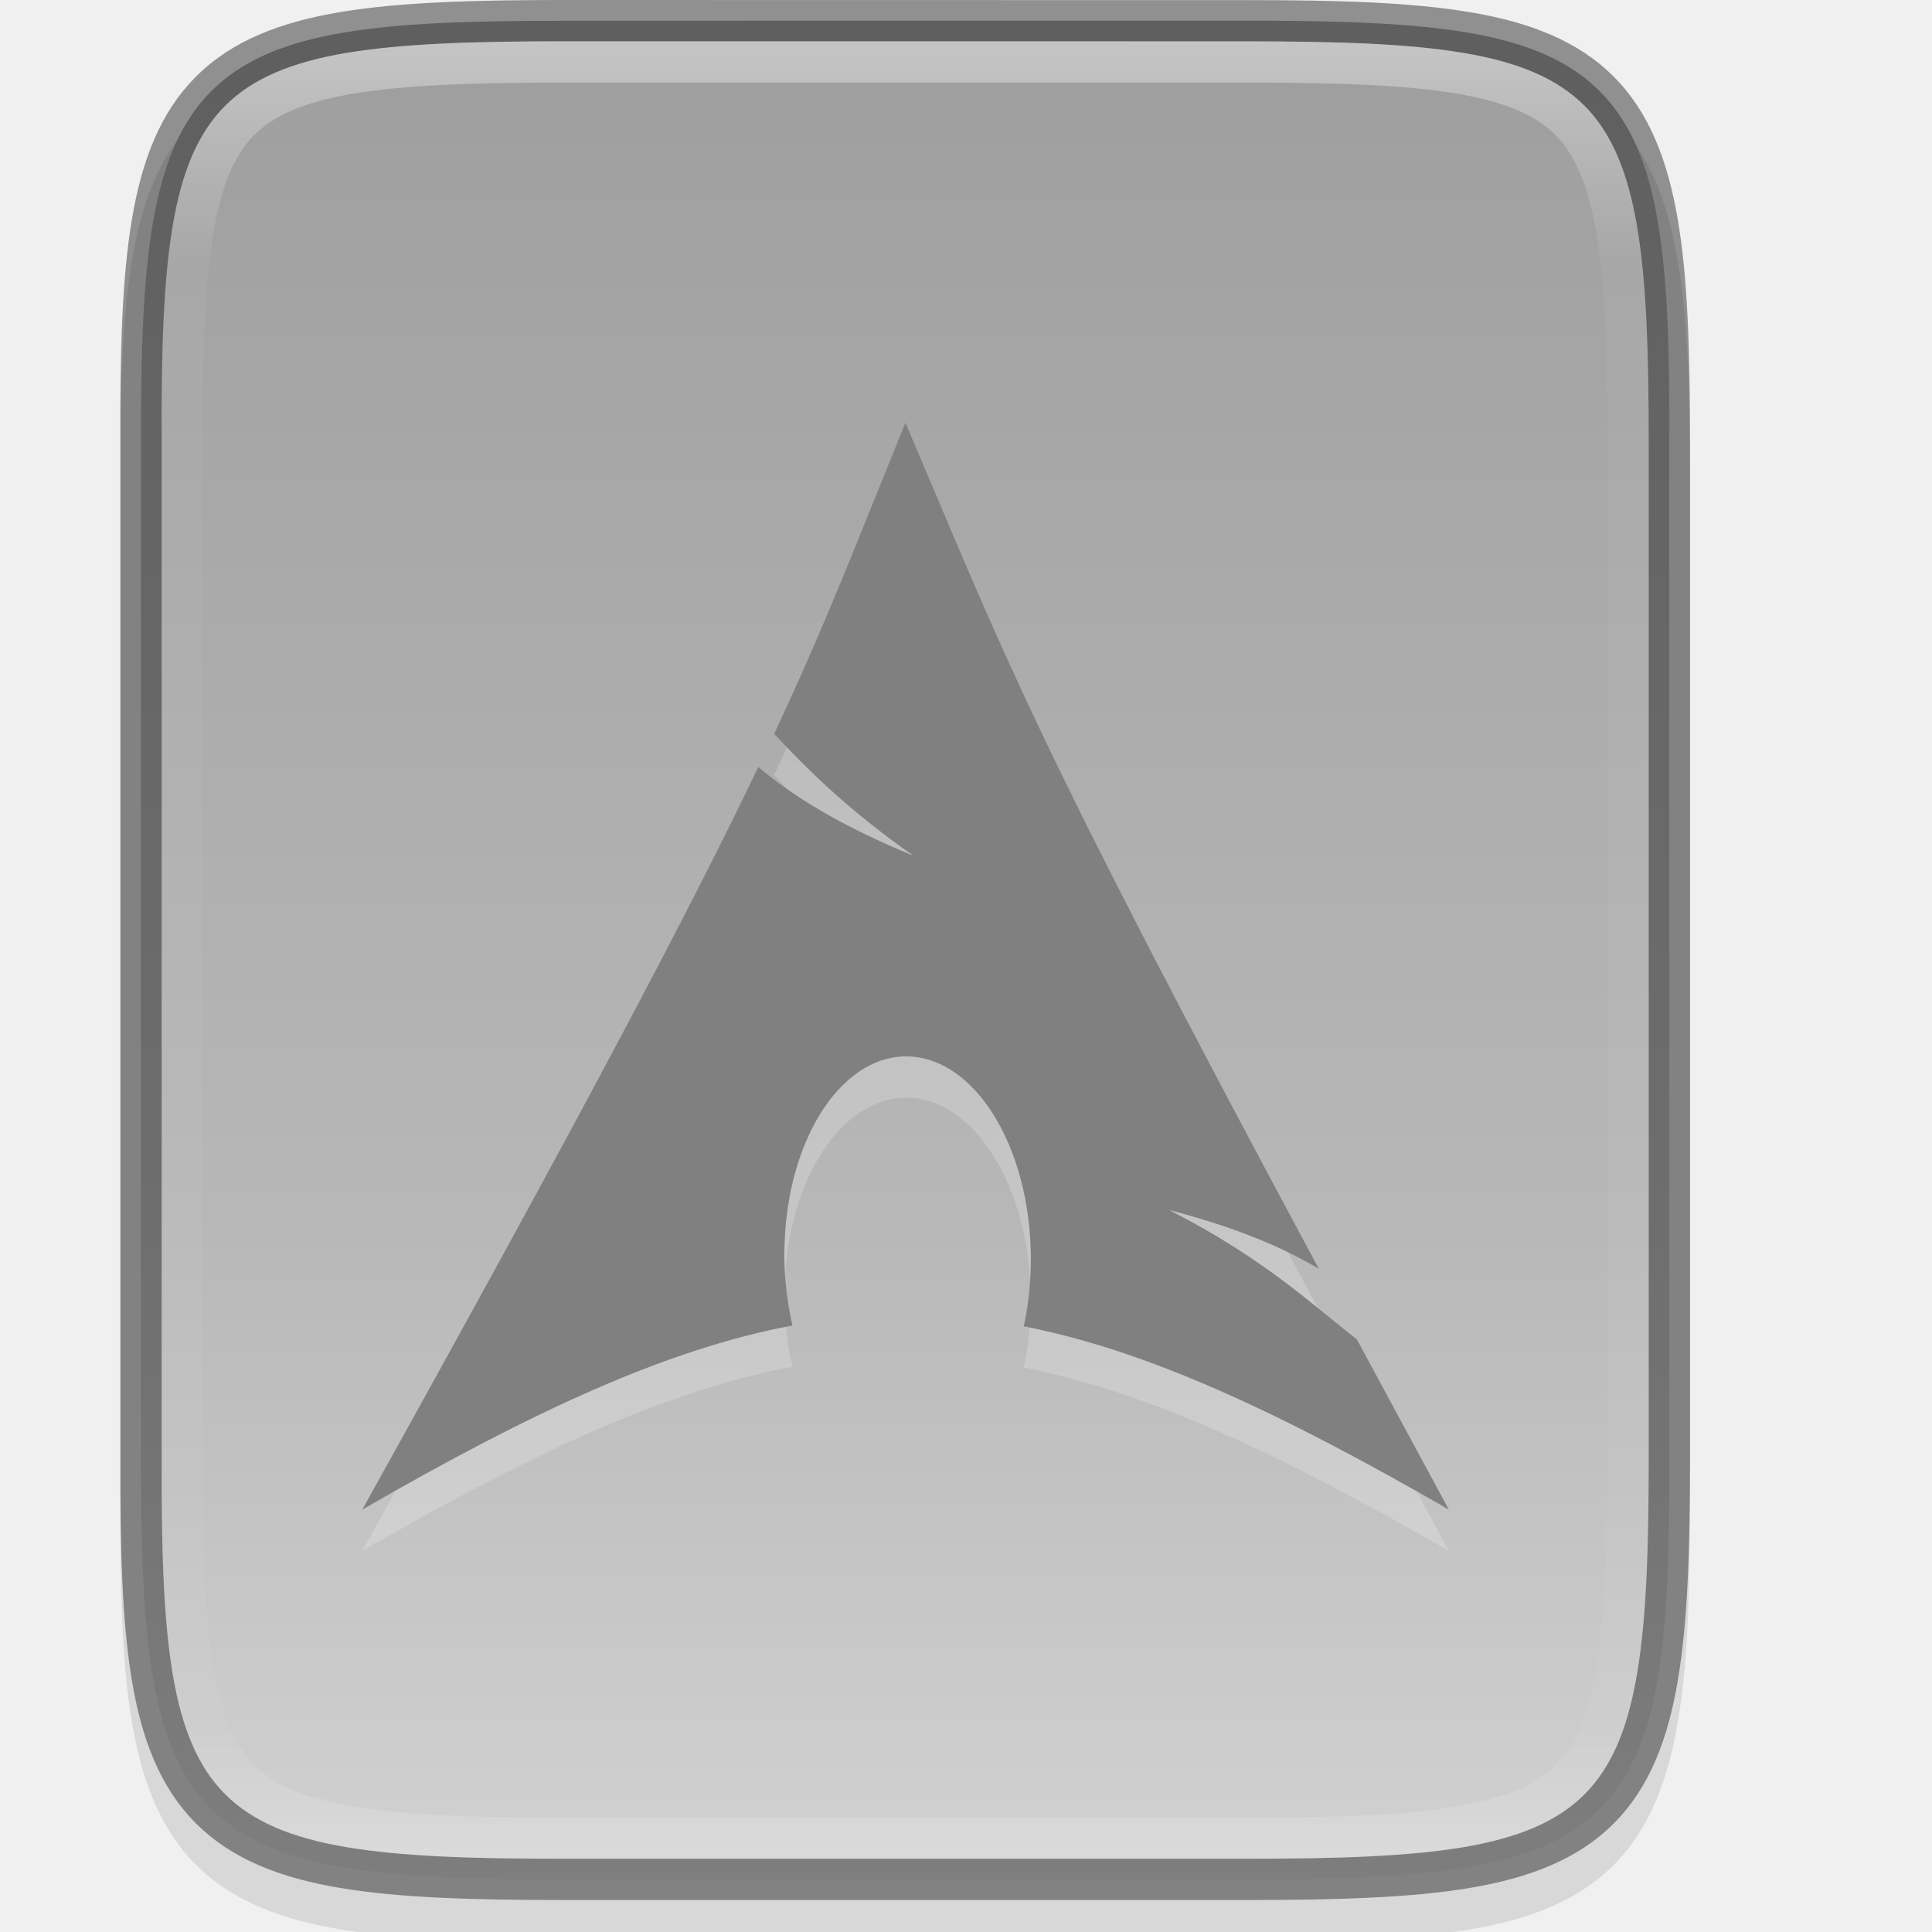
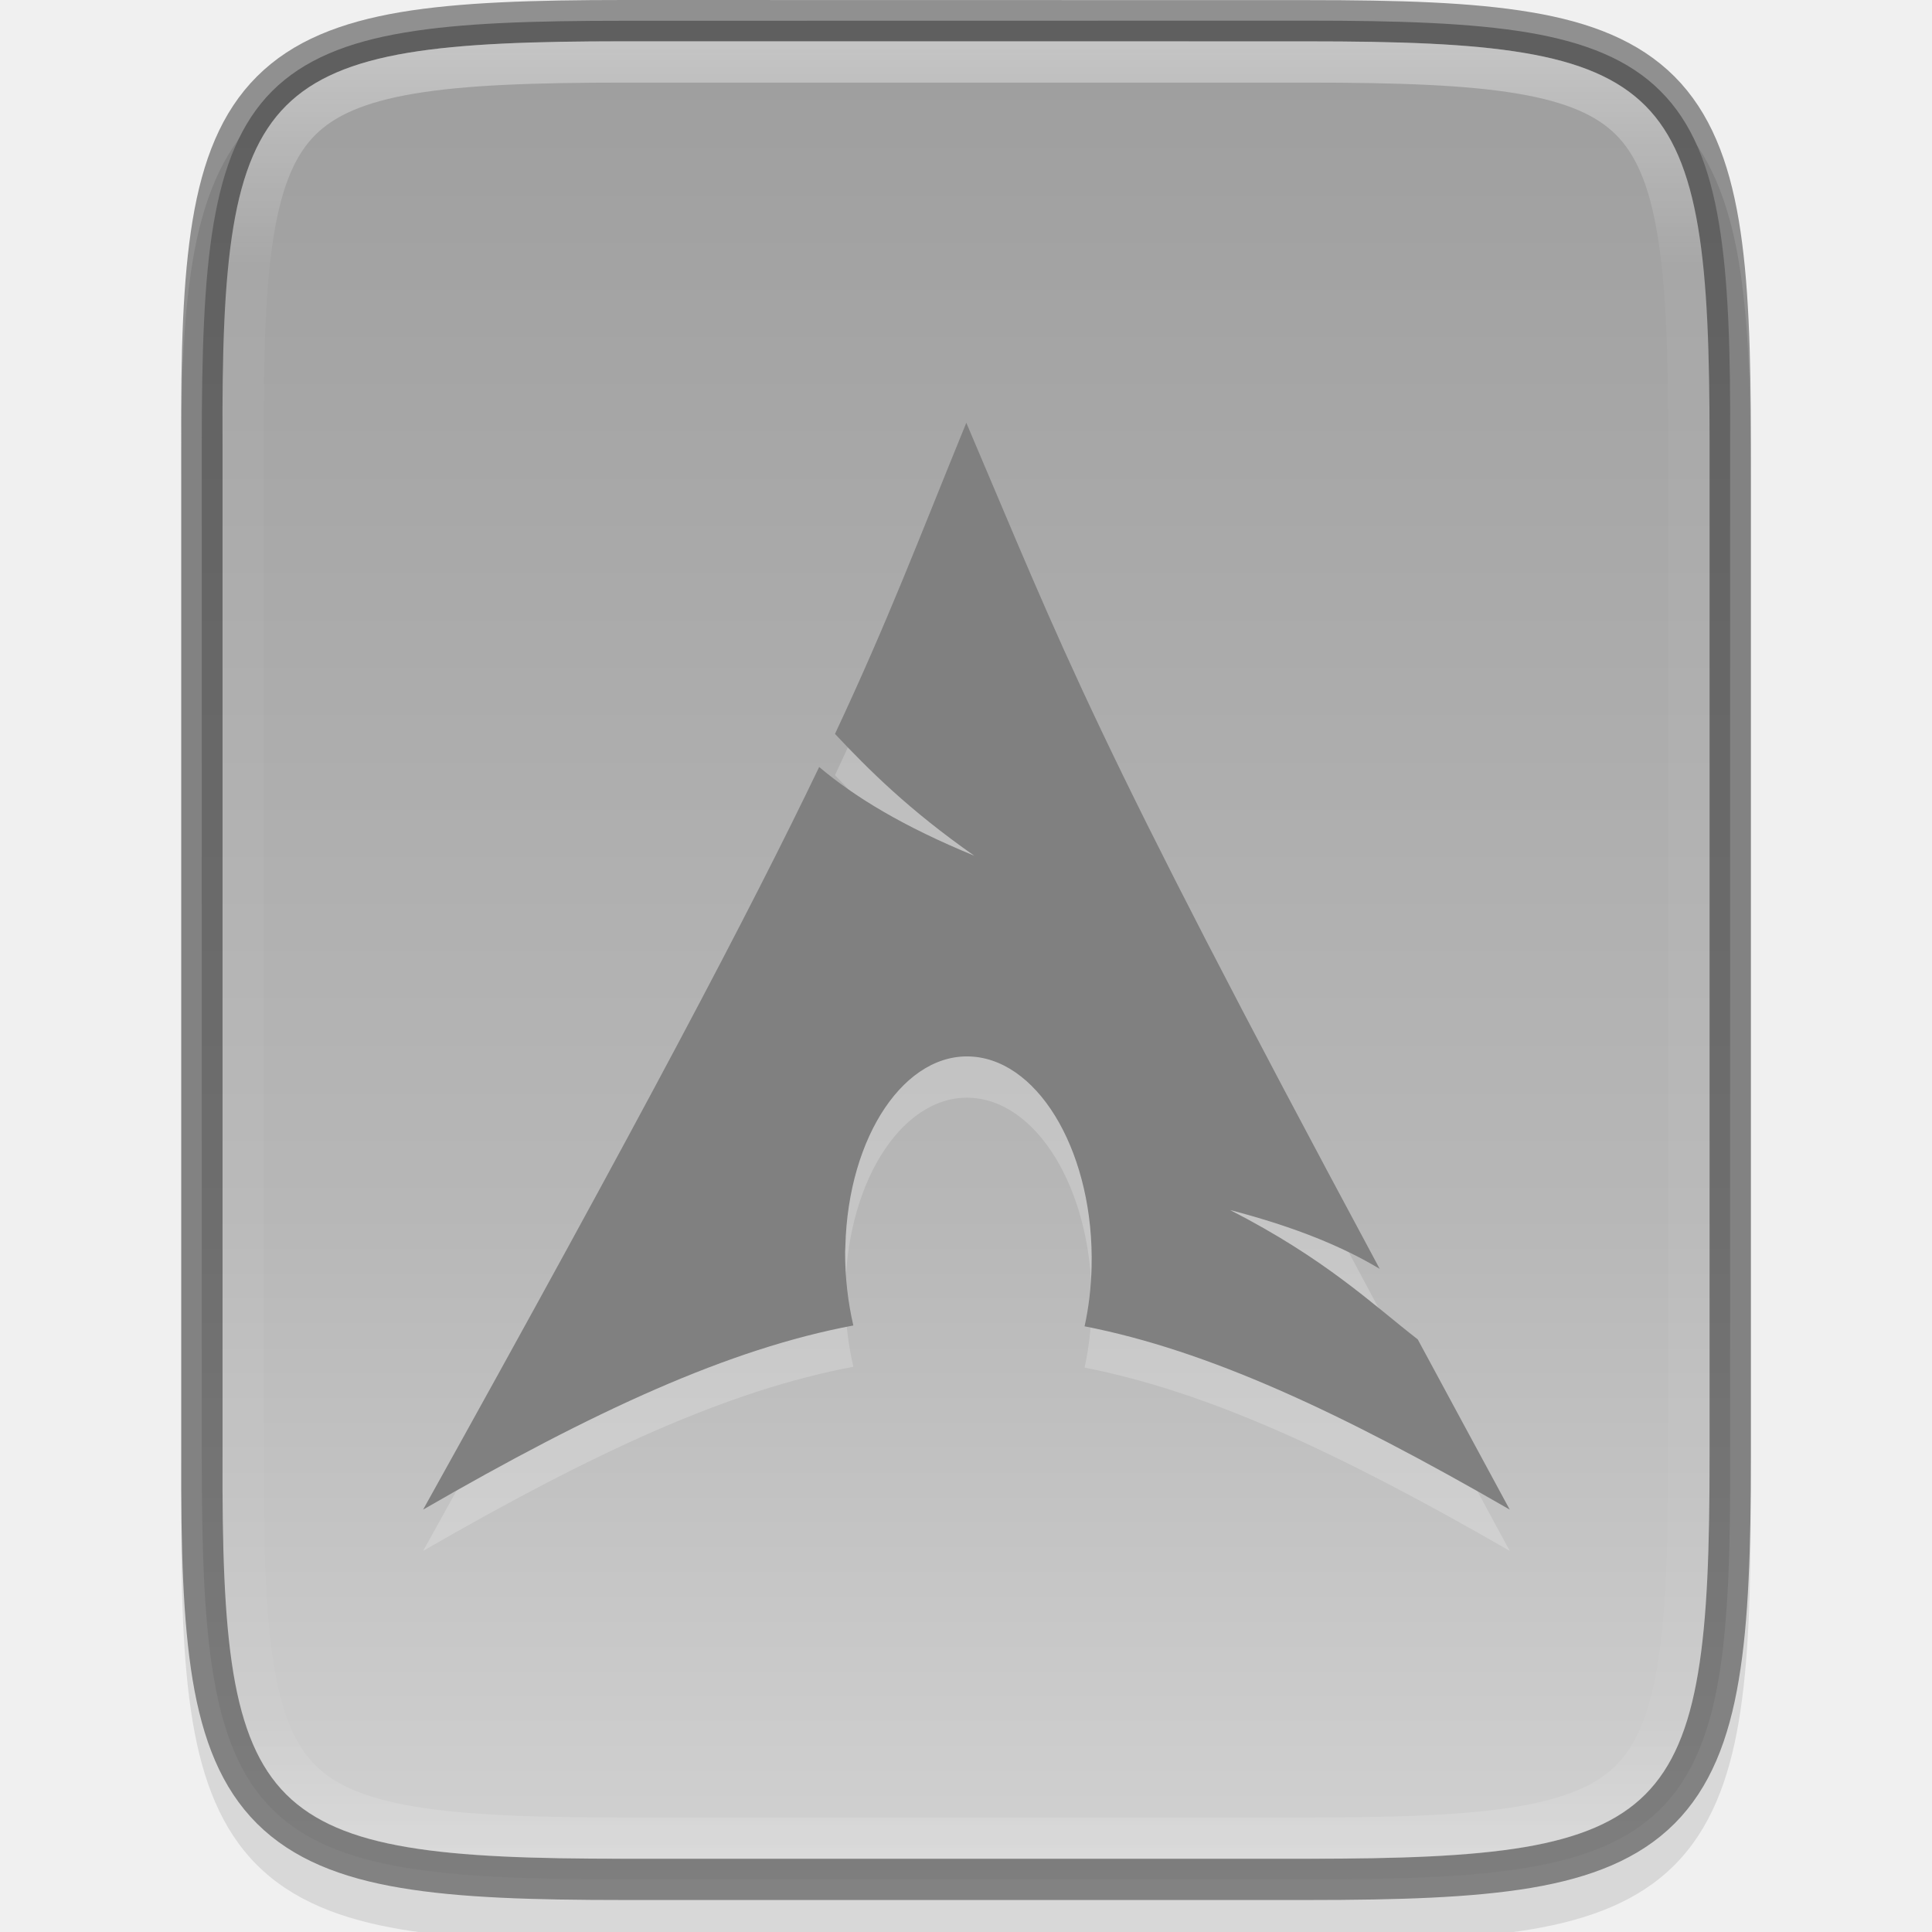
<svg xmlns="http://www.w3.org/2000/svg" xmlns:xlink="http://www.w3.org/1999/xlink" version="1.1" viewBox="0 0 16 16" id="svg2" xml:space="preserve">
  <defs id="defs2">
-     <linearGradient xlink:href="#linearGradient4338-3" id="linearGradient951" gradientUnits="userSpaceOnUse" gradientTransform="matrix(0,-0.03875241,-0.0387513,0,511.6365,77.44661)" x1="494.345" y1="313.287" x2="0" y2="313.287" />
+     <linearGradient xlink:href="#linearGradient4338-3" id="linearGradient951" gradientUnits="userSpaceOnUse" gradientTransform="matrix(0,-0.03875241,-0.0387513,0,512.1405,77.44661)" x1="494.345" y1="313.287" x2="0" y2="313.287" />
    <linearGradient id="linearGradient4338-3">
      <stop id="stop4342-7" offset="0" style="stop-color:#999999;stop-opacity:1" />
      <stop style="stop-color:#b7b7b7;stop-opacity:1" offset="0.613" id="stop932" />
      <stop id="stop4340-0" offset="1" style="stop-color:#dbdbdb;stop-opacity:1" />
    </linearGradient>
    <linearGradient xlink:href="#linearGradient927" id="linearGradient1004" x1="344" y1="62" x2="344" y2="106" gradientUnits="userSpaceOnUse" />
    <linearGradient id="linearGradient927">
      <stop style="stop-color:#ffffff;stop-opacity:1;" offset="0" id="stop923" />
      <stop id="stop933" offset="0.125" style="stop-color:#ffffff;stop-opacity:0.098" />
      <stop id="stop931" offset="0.925" style="stop-color:#ffffff;stop-opacity:0.098" />
      <stop style="stop-color:#ffffff;stop-opacity:0.498" offset="1" id="stop925" />
    </linearGradient>
    <clipPath clipPathUnits="userSpaceOnUse" id="clipPath994-5">
      <path style="color:#000000;display:inline;overflow:visible;visibility:visible;fill:#cdcdcd;fill-opacity:1;fill-rule:nonzero;stroke:none;stroke-width:2;stroke-miterlimit:4;stroke-dasharray:none;stroke-opacity:1;marker:none;enable-background:accumulate" d="m 335.731,62 c -8.824,0 -9.774,0.906 -9.73,9.748 V 84 96.252 c -0.043,8.842 0.906,9.748 9.73,9.748 h 16.539 c 8.824,0 9.73,-0.906 9.73,-9.748 V 84 71.748 C 362.001,62.906 361.094,62 352.27,62 Z" id="path996-3" />
    </clipPath>
  </defs>
  <g transform="translate(-492 -60)" fill="#808080" id="g2">
-     <path style="color:#000000;font-style:normal;font-variant:normal;font-weight:normal;font-stretch:normal;font-size:medium;line-height:normal;font-family:sans-serif;font-variant-ligatures:normal;font-variant-position:normal;font-variant-caps:normal;font-variant-numeric:normal;font-variant-alternates:normal;font-feature-settings:normal;text-indent:0;text-align:start;text-decoration:none;text-decoration-line:none;text-decoration-style:solid;text-decoration-color:#000000;letter-spacing:normal;word-spacing:normal;text-transform:none;writing-mode:lr-tb;direction:ltr;text-orientation:mixed;dominant-baseline:auto;baseline-shift:baseline;text-anchor:start;white-space:normal;shape-padding:0;clip-rule:nonzero;display:inline;overflow:visible;visibility:visible;opacity:0.1;isolation:auto;mix-blend-mode:normal;color-interpolation:sRGB;color-interpolation-filters:linearRGB;solid-color:#000000;solid-opacity:1;vector-effect:none;fill:#000000;fill-opacity:1;fill-rule:nonzero;stroke:none;stroke-width:0.684;stroke-linecap:butt;stroke-linejoin:miter;stroke-miterlimit:4;stroke-dasharray:none;stroke-dashoffset:0;stroke-opacity:1;marker:none;color-rendering:auto;image-rendering:auto;shape-rendering:auto;text-rendering:auto;enable-background:accumulate" d="m 496.667,60.342 c -0.761,0 -1.359,0.018 -1.852,0.1 -0.493,0.083 -0.896,0.238 -1.191,0.533 -0.295,0.295 -0.451,0.698 -0.533,1.191 -0.082,0.493 -0.098,1.093 -0.094,1.855 v 4.189 4.191 c -0.003,0.761 0.012,1.361 0.094,1.853 0.082,0.493 0.238,0.896 0.533,1.191 0.295,0.295 0.699,0.45 1.191,0.533 0.493,0.083 1.092,0.1 1.852,0.1 h 5.658 c 0.761,0 1.359,-0.017 1.851,-0.1 0.492,-0.083 0.894,-0.238 1.188,-0.533 0.294,-0.295 0.449,-0.698 0.532,-1.19 0.083,-0.492 0.1,-1.091 0.1,-1.853 v -4.191 -4.191 c 0,-0.762 -0.018,-1.361 -0.1,-1.853 -0.083,-0.492 -0.238,-0.895 -0.532,-1.19 -0.294,-0.295 -0.696,-0.45 -1.188,-0.533 -0.492,-0.083 -1.09,-0.1 -1.851,-0.1 z" id="path1020" />
-     <path style="color:#000000;display:inline;overflow:visible;visibility:visible;fill:url(#linearGradient951);fill-opacity:1;fill-rule:nonzero;stroke:none;stroke-width:0.342;marker:none;enable-background:accumulate" d="m 502.325,60.171 c 0.758,0 1.35,0.019 1.824,0.098 0.474,0.08 0.837,0.224 1.098,0.485 0.262,0.261 0.406,0.623 0.485,1.097 0.079,0.474 0.096,1.067 0.092,1.826 v 4.191 4.191 c 0.003,0.759 -0.014,1.352 -0.092,1.825 -0.079,0.474 -0.223,0.836 -0.485,1.097 -0.262,0.261 -0.625,0.406 -1.098,0.485 -0.474,0.08 -1.066,0.098 -1.824,0.098 h -5.658 c -0.758,0 -1.349,-0.019 -1.822,-0.098 -0.473,-0.08 -0.835,-0.224 -1.096,-0.485 -0.261,-0.261 -0.405,-0.624 -0.484,-1.097 -0.08,-0.473 -0.098,-1.066 -0.098,-1.825 v -4.191 -4.191 c 0,-0.759 0.018,-1.352 0.098,-1.825 0.08,-0.473 0.224,-0.836 0.484,-1.097 0.261,-0.261 0.623,-0.406 1.096,-0.485 0.473,-0.08 1.064,-0.098 1.822,-0.098 z" id="path949" />
-     <path id="path901" d="m 496.667,60.171 c -0.758,0 -1.35,0.019 -1.824,0.098 -0.474,0.08 -0.837,0.224 -1.098,0.485 -0.262,0.261 -0.406,0.623 -0.485,1.097 -0.079,0.474 -0.096,1.067 -0.092,1.826 v 4.191 4.191 c -0.003,0.759 0.014,1.352 0.092,1.825 0.079,0.474 0.223,0.836 0.485,1.097 0.262,0.261 0.625,0.406 1.098,0.485 0.474,0.08 1.066,0.098 1.824,0.098 h 5.658 c 0.758,0 1.349,-0.019 1.822,-0.098 0.473,-0.08 0.835,-0.224 1.096,-0.485 0.261,-0.261 0.405,-0.624 0.484,-1.097 0.08,-0.473 0.098,-1.066 0.098,-1.825 v -4.191 -4.191 c 0,-0.759 -0.018,-1.352 -0.098,-1.825 -0.08,-0.473 -0.224,-0.836 -0.484,-1.097 -0.261,-0.261 -0.623,-0.406 -1.096,-0.485 -0.473,-0.08 -1.064,-0.098 -1.822,-0.098 z" style="color:#000000;display:inline;overflow:visible;visibility:visible;opacity:0.4;fill:none;fill-opacity:1;fill-rule:nonzero;stroke:#000000;stroke-width:0.342;stroke-opacity:1;marker:none;enable-background:accumulate" />
-     <path transform="matrix(0.3420903,0,0,0.3420903,381.8172,39.13249)" id="path990" d="m 335.731,62 c -8.824,0 -9.774,0.906 -9.73,9.748 V 84 96.252 c -0.043,8.842 0.906,9.748 9.73,9.748 h 16.539 c 8.824,0 9.73,-0.906 9.73,-9.748 V 84 71.748 C 362.001,62.906 361.094,62 352.27,62 Z" style="color:#000000;display:inline;overflow:visible;visibility:visible;opacity:0.4;fill:none;fill-opacity:1;fill-rule:nonzero;stroke:url(#linearGradient1004);stroke-width:2;stroke-miterlimit:4;stroke-dasharray:none;stroke-opacity:1;marker:none;enable-background:accumulate" clip-path="url(#clipPath994-5)" />
-     <path d="m 499.499,63.842 c -0.401,0.982 -0.642,1.625 -1.088,2.578 0.274,0.29 0.609,0.628 1.154,1.009 -0.586,-0.241 -0.986,-0.483 -1.285,-0.735 -0.571,1.191 -1.465,2.888 -3.28,6.15 1.427,-0.824 2.532,-1.331 3.563,-1.525 -0.044,-0.19 -0.069,-0.396 -0.068,-0.611 l 0.002,-0.046 c 0.023,-0.914 0.498,-1.617 1.061,-1.569 0.563,0.048 1.001,0.828 0.978,1.742 -0.004,0.172 -0.024,0.337 -0.058,0.491 1.019,0.199 2.113,0.706 3.521,1.518 -0.277,-0.511 -0.525,-0.971 -0.762,-1.41 -0.373,-0.289 -0.761,-0.665 -1.554,-1.071 0.545,0.142 0.935,0.305 1.239,0.487 -2.405,-4.477 -2.6,-5.072 -3.424,-7.008 z" id="path2518" style="fill:#ffffff;fill-opacity:1;fill-rule:evenodd;stroke:none;stroke-width:0.054;opacity:0.2" />
-     <path d="m 499.499,63.5 c -0.401,0.982 -0.642,1.625 -1.088,2.578 0.273,0.29 0.609,0.628 1.154,1.009 -0.586,-0.241 -0.986,-0.483 -1.285,-0.735 -0.571,1.191 -1.465,2.888 -3.28,6.15 1.427,-0.824 2.532,-1.331 3.563,-1.525 -0.044,-0.19 -0.069,-0.396 -0.068,-0.611 l 0.002,-0.046 c 0.023,-0.914 0.498,-1.617 1.061,-1.569 0.563,0.048 1.001,0.828 0.978,1.742 -0.004,0.172 -0.024,0.337 -0.058,0.491 1.019,0.199 2.113,0.706 3.521,1.518 -0.277,-0.511 -0.525,-0.971 -0.762,-1.41 -0.373,-0.289 -0.761,-0.665 -1.554,-1.071 0.545,0.142 0.935,0.305 1.239,0.487 -2.405,-4.477 -2.599,-5.072 -3.424,-7.008 z" id="path2518-7" style="fill:#808080;fill-opacity:1;fill-rule:evenodd;stroke:none;stroke-width:0.054" />
+     <path style="color:#000000;font-style:normal;font-variant:normal;font-weight:normal;font-stretch:normal;font-size:medium;line-height:normal;font-family:sans-serif;font-variant-ligatures:normal;font-variant-position:normal;font-variant-caps:normal;font-variant-numeric:normal;font-variant-alternates:normal;font-feature-settings:normal;text-indent:0;text-align:start;text-decoration:none;text-decoration-line:none;text-decoration-style:solid;text-decoration-color:#000000;letter-spacing:normal;word-spacing:normal;text-transform:none;writing-mode:lr-tb;direction:ltr;text-orientation:mixed;dominant-baseline:auto;baseline-shift:baseline;text-anchor:start;white-space:normal;shape-padding:0;clip-rule:nonzero;display:inline;overflow:visible;visibility:visible;opacity:0.1;isolation:auto;mix-blend-mode:normal;color-interpolation:sRGB;color-interpolation-filters:linearRGB;solid-color:#000000;solid-opacity:1;vector-effect:none;fill:#000000;fill-opacity:1;fill-rule:nonzero;stroke:none;stroke-width:0.684;stroke-linecap:butt;stroke-linejoin:miter;stroke-miterlimit:4;stroke-dasharray:none;stroke-dashoffset:0;stroke-opacity:1;marker:none;color-rendering:auto;image-rendering:auto;shape-rendering:auto;text-rendering:auto;enable-background:accumulate" d="m 497.171,60.342 c -0.761,0 -1.359,0.018 -1.852,0.1 -0.493,0.083 -0.896,0.238 -1.191,0.533 -0.295,0.295 -0.451,0.698 -0.533,1.191 -0.082,0.493 -0.098,1.093 -0.094,1.855 v 4.189 4.191 c -0.003,0.761 0.012,1.361 0.094,1.853 0.082,0.493 0.238,0.896 0.533,1.191 0.295,0.295 0.699,0.45 1.191,0.533 0.493,0.083 1.092,0.1 1.852,0.1 h 5.658 c 0.761,0 1.359,-0.017 1.851,-0.1 0.492,-0.083 0.894,-0.238 1.188,-0.533 0.294,-0.295 0.449,-0.698 0.532,-1.19 0.083,-0.492 0.1,-1.091 0.1,-1.853 v -4.191 -4.191 c 0,-0.762 -0.018,-1.361 -0.1,-1.853 -0.083,-0.492 -0.238,-0.895 -0.532,-1.19 -0.294,-0.295 -0.696,-0.45 -1.188,-0.533 -0.492,-0.083 -1.09,-0.1 -1.851,-0.1 z" id="path1020" />
+     <path style="color:#000000;display:inline;overflow:visible;visibility:visible;fill:url(#linearGradient951);fill-opacity:1;fill-rule:nonzero;stroke:none;stroke-width:0.342;marker:none;enable-background:accumulate" d="m 502.829,60.171 c 0.758,0 1.35,0.019 1.824,0.098 0.474,0.08 0.837,0.224 1.098,0.485 0.262,0.261 0.406,0.623 0.485,1.097 0.079,0.474 0.096,1.067 0.092,1.826 v 4.191 4.191 c 0.003,0.759 -0.014,1.352 -0.092,1.825 -0.079,0.474 -0.223,0.836 -0.485,1.097 -0.262,0.261 -0.625,0.406 -1.098,0.485 -0.474,0.08 -1.066,0.098 -1.824,0.098 h -5.658 c -0.758,0 -1.349,-0.019 -1.822,-0.098 -0.473,-0.08 -0.835,-0.224 -1.096,-0.485 -0.261,-0.261 -0.405,-0.624 -0.484,-1.097 -0.08,-0.473 -0.098,-1.066 -0.098,-1.825 v -4.191 -4.191 c 0,-0.759 0.018,-1.352 0.098,-1.825 0.08,-0.473 0.224,-0.836 0.484,-1.097 0.261,-0.261 0.623,-0.406 1.096,-0.485 0.473,-0.08 1.064,-0.098 1.822,-0.098 z" id="path949" />
+     <path id="path901" d="m 497.171,60.171 c -0.758,0 -1.35,0.019 -1.824,0.098 -0.474,0.08 -0.837,0.224 -1.098,0.485 -0.262,0.261 -0.406,0.623 -0.485,1.097 -0.079,0.474 -0.096,1.067 -0.092,1.826 v 4.191 4.191 c -0.003,0.759 0.014,1.352 0.092,1.825 0.079,0.474 0.223,0.836 0.485,1.097 0.262,0.261 0.625,0.406 1.098,0.485 0.474,0.08 1.066,0.098 1.824,0.098 h 5.658 c 0.758,0 1.349,-0.019 1.822,-0.098 0.473,-0.08 0.835,-0.224 1.096,-0.485 0.261,-0.261 0.405,-0.624 0.484,-1.097 0.08,-0.473 0.098,-1.066 0.098,-1.825 v -4.191 -4.191 c 0,-0.759 -0.018,-1.352 -0.098,-1.825 -0.08,-0.473 -0.224,-0.836 -0.484,-1.097 -0.261,-0.261 -0.623,-0.406 -1.096,-0.485 -0.473,-0.08 -1.064,-0.098 -1.822,-0.098 z" style="color:#000000;display:inline;overflow:visible;visibility:visible;opacity:0.4;fill:none;fill-opacity:1;fill-rule:nonzero;stroke:#000000;stroke-width:0.342;stroke-opacity:1;marker:none;enable-background:accumulate" />
+     <path transform="matrix(0.3420903,0,0,0.3420903,382.3212,39.13249)" id="path990" d="m 335.731,62 c -8.824,0 -9.774,0.906 -9.73,9.748 V 84 96.252 c -0.043,8.842 0.906,9.748 9.73,9.748 h 16.539 c 8.824,0 9.73,-0.906 9.73,-9.748 V 84 71.748 C 362.001,62.906 361.094,62 352.27,62 Z" style="color:#000000;display:inline;overflow:visible;visibility:visible;opacity:0.4;fill:none;fill-opacity:1;fill-rule:nonzero;stroke:url(#linearGradient1004);stroke-width:2;stroke-miterlimit:4;stroke-dasharray:none;stroke-opacity:1;marker:none;enable-background:accumulate" clip-path="url(#clipPath994-5)" />
+     <path d="m 500.003,63.842 c -0.401,0.982 -0.642,1.625 -1.088,2.578 0.274,0.29 0.609,0.628 1.154,1.009 -0.586,-0.241 -0.986,-0.483 -1.285,-0.735 -0.571,1.191 -1.465,2.888 -3.28,6.15 1.427,-0.824 2.532,-1.331 3.563,-1.525 -0.044,-0.19 -0.069,-0.396 -0.068,-0.611 l 0.002,-0.046 c 0.023,-0.914 0.498,-1.617 1.061,-1.569 0.563,0.048 1.001,0.828 0.978,1.742 -0.004,0.172 -0.024,0.337 -0.058,0.491 1.019,0.199 2.113,0.706 3.521,1.518 -0.277,-0.511 -0.525,-0.971 -0.762,-1.41 -0.373,-0.289 -0.761,-0.665 -1.554,-1.071 0.545,0.142 0.935,0.305 1.239,0.487 -2.405,-4.477 -2.6,-5.072 -3.424,-7.008 z" id="path2518" style="opacity:0.2;fill:#ffffff;fill-opacity:1;fill-rule:evenodd;stroke:none;stroke-width:0.054" />
+     <path d="m 500.003,63.5 c -0.401,0.982 -0.642,1.625 -1.088,2.578 0.273,0.29 0.609,0.628 1.154,1.009 -0.586,-0.241 -0.986,-0.483 -1.285,-0.735 -0.571,1.191 -1.465,2.888 -3.28,6.15 1.427,-0.824 2.532,-1.331 3.563,-1.525 -0.044,-0.19 -0.069,-0.396 -0.068,-0.611 l 0.002,-0.046 c 0.023,-0.914 0.498,-1.617 1.061,-1.569 0.563,0.048 1.001,0.828 0.978,1.742 -0.004,0.172 -0.024,0.337 -0.058,0.491 1.019,0.199 2.113,0.706 3.521,1.518 -0.277,-0.511 -0.525,-0.971 -0.762,-1.41 -0.373,-0.289 -0.761,-0.665 -1.554,-1.071 0.545,0.142 0.935,0.305 1.239,0.487 -2.405,-4.477 -2.599,-5.072 -3.424,-7.008 z" id="path2518-7" style="fill:#808080;fill-opacity:1;fill-rule:evenodd;stroke:none;stroke-width:0.054" />
  </g>
</svg>
